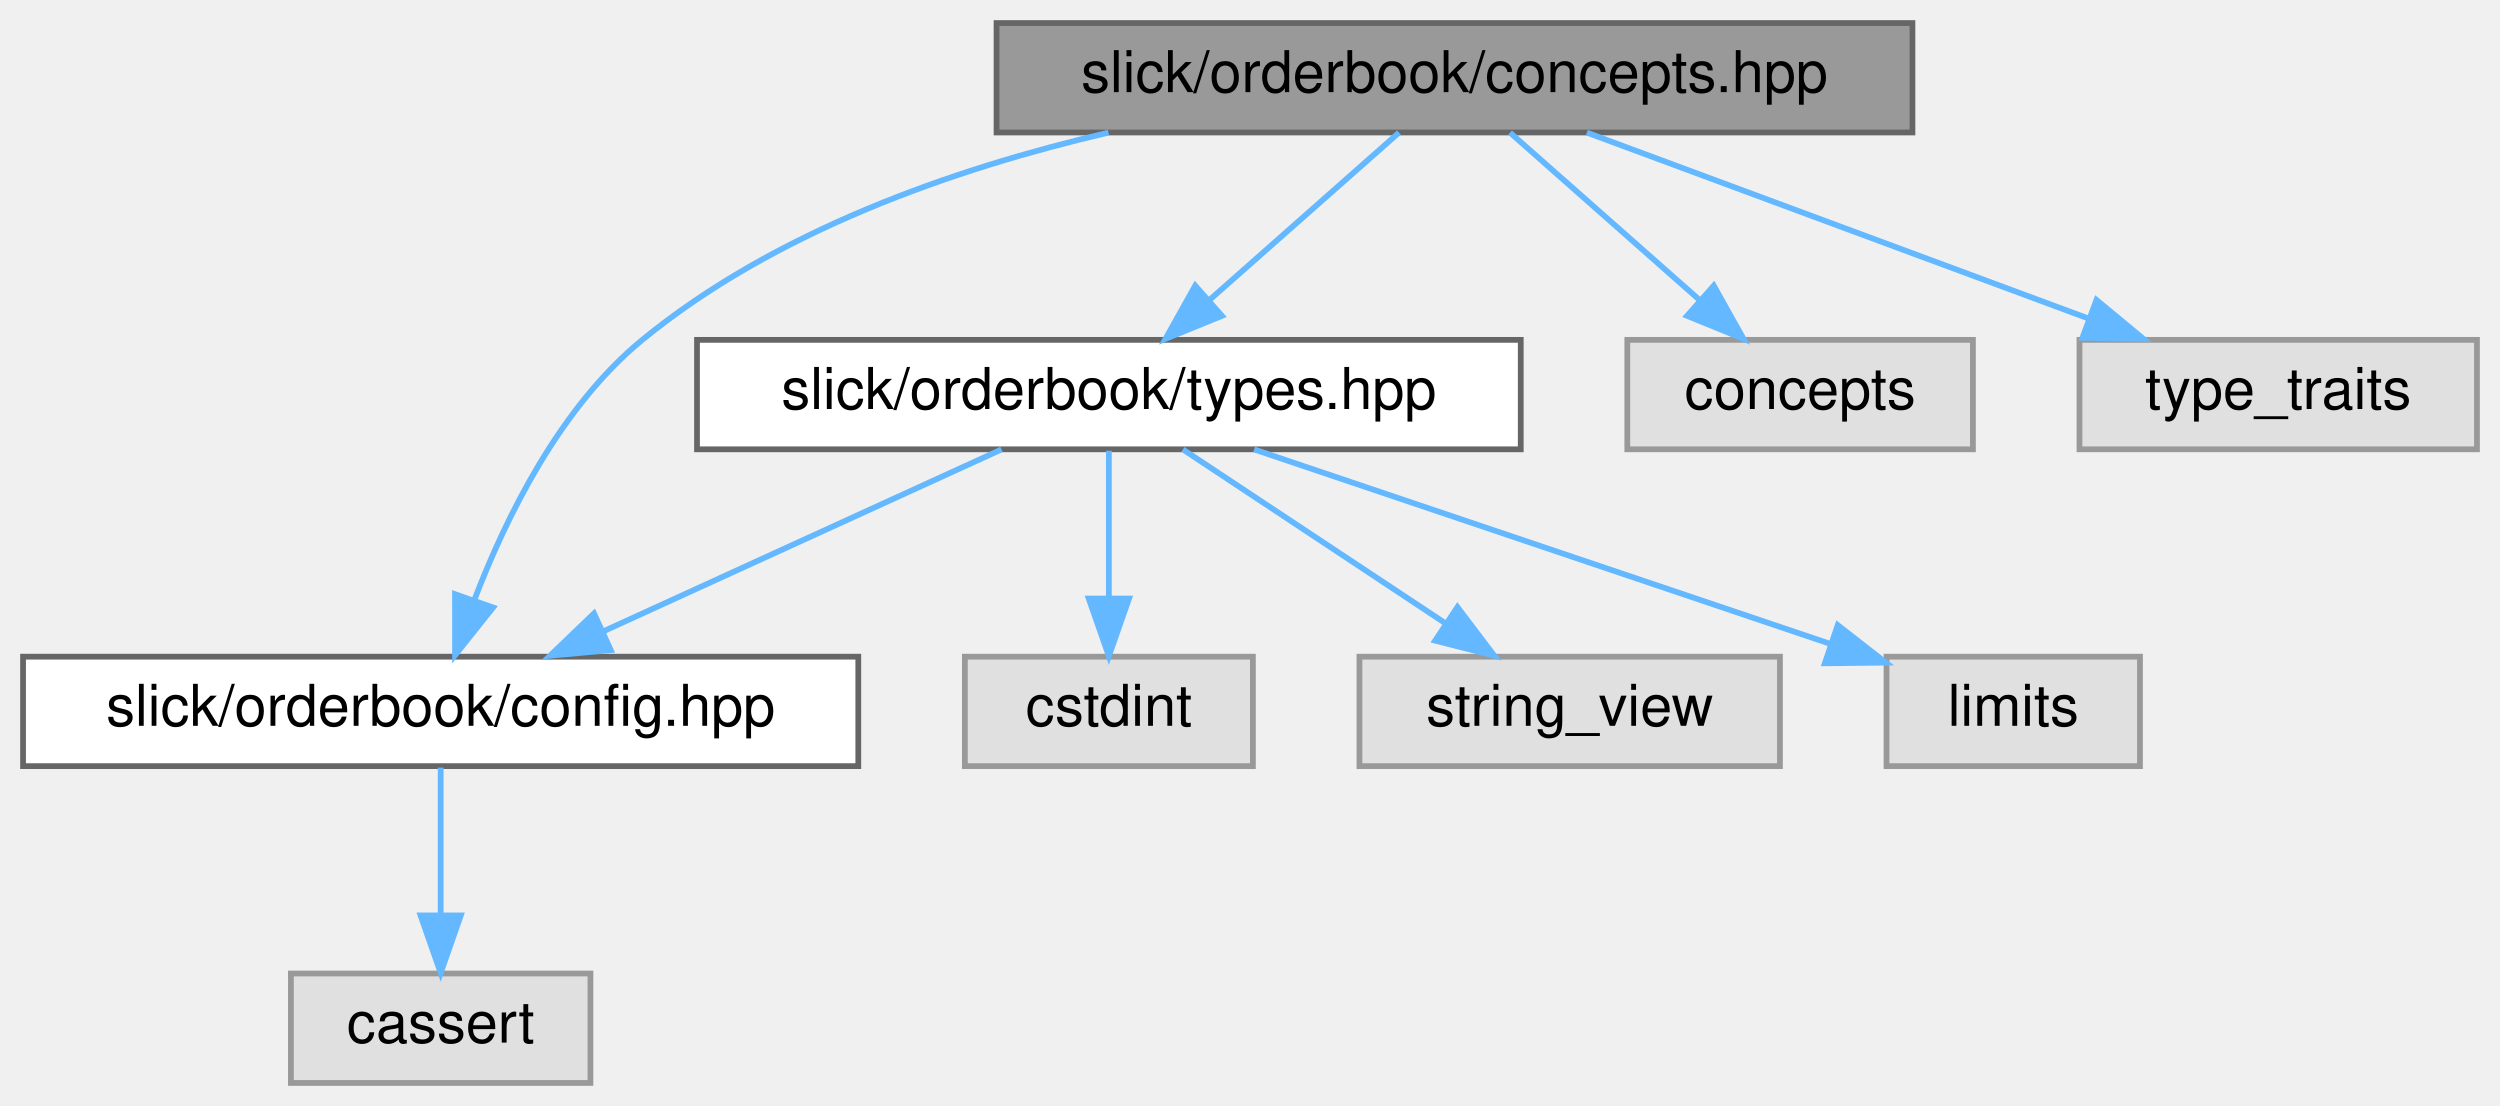
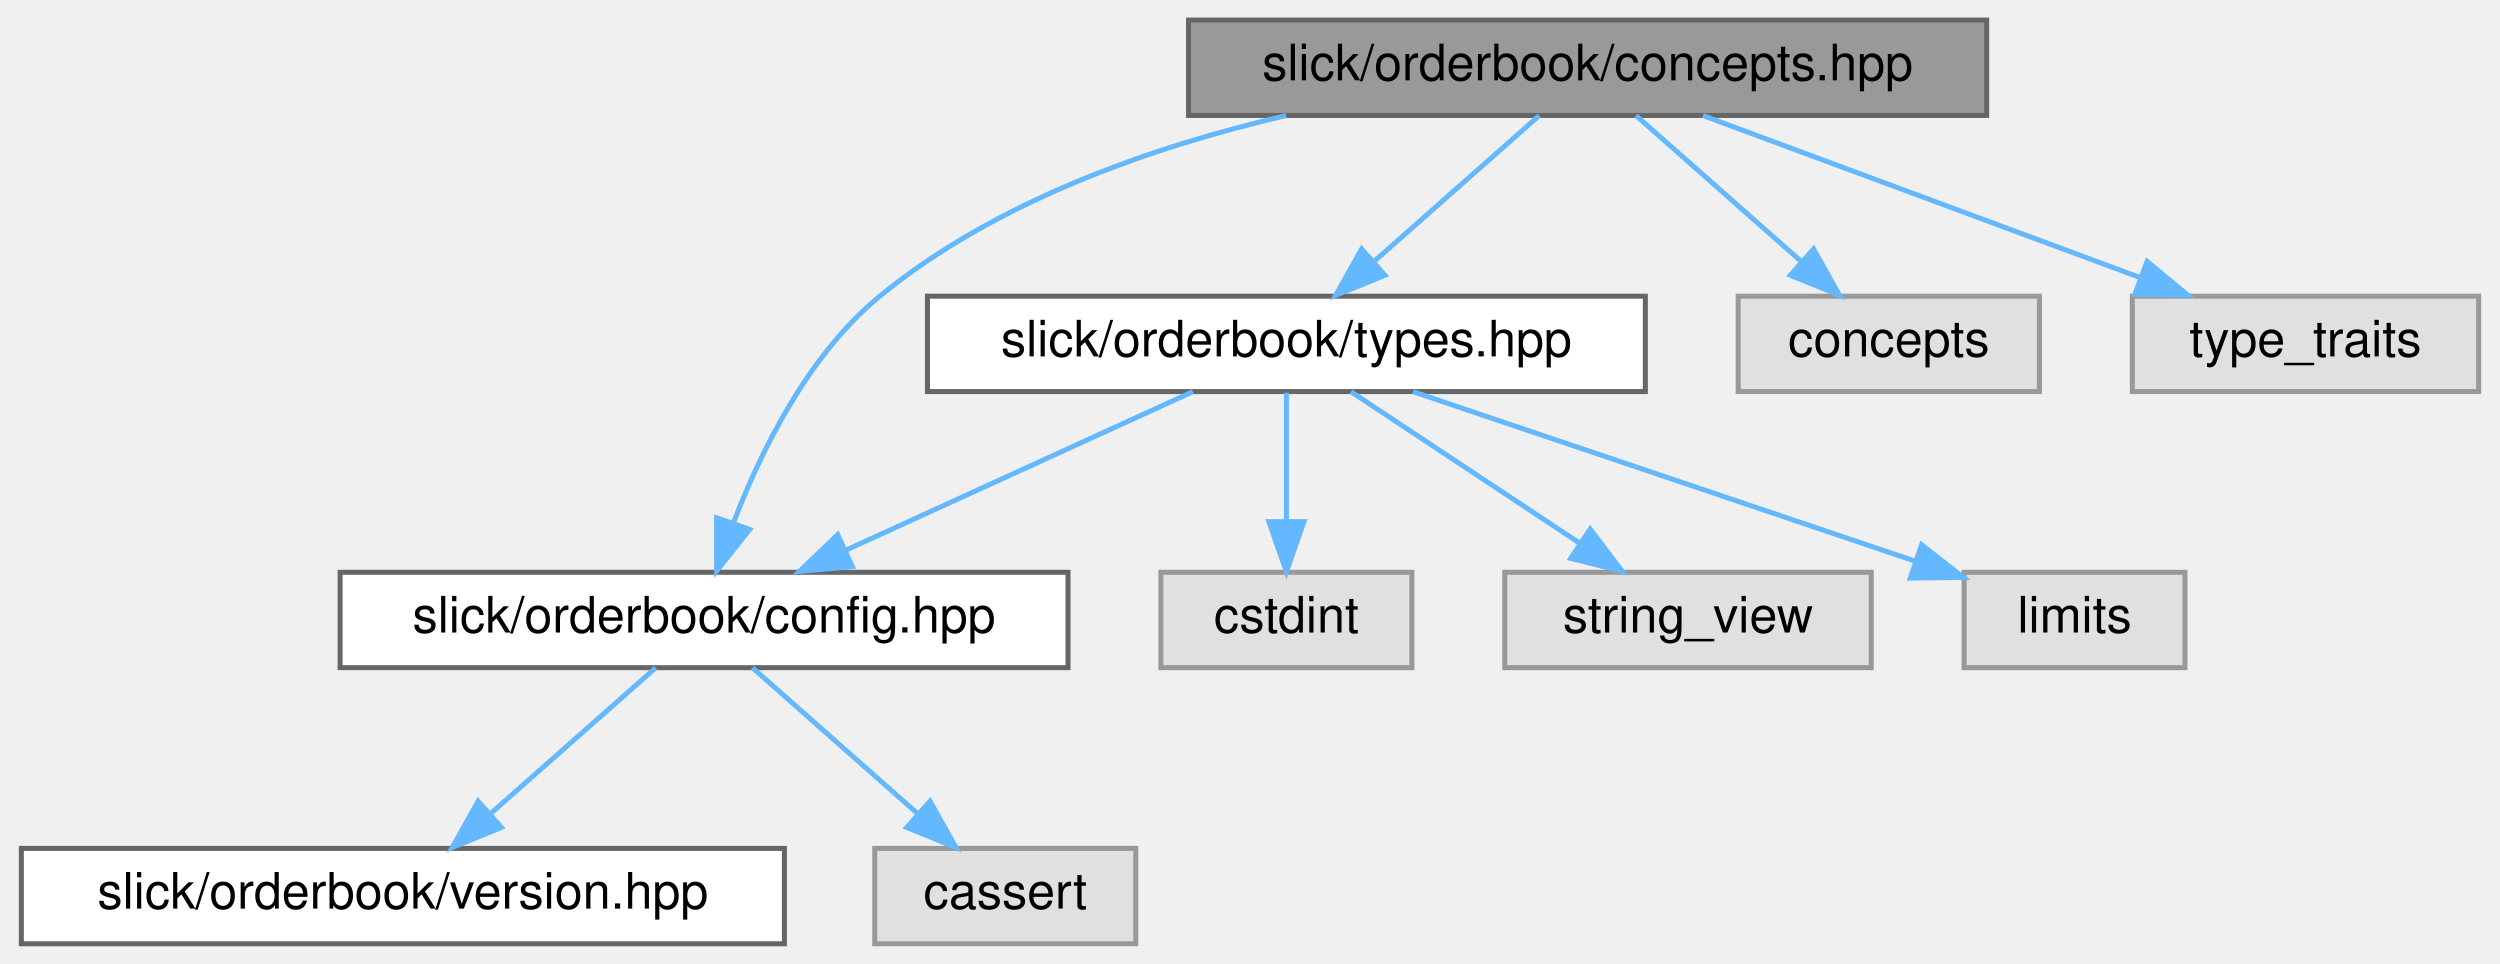
- <svg xmlns="http://www.w3.org/2000/svg" xmlns:xlink="http://www.w3.org/1999/xlink" width="434pt" height="192pt" viewBox="0.00 0.00 434.00 192.00">
+ <svg xmlns="http://www.w3.org/2000/svg" xmlns:xlink="http://www.w3.org/1999/xlink" width="498pt" height="192pt" viewBox="0.00 0.00 497.50 192.00">
  <g id="graph0" class="graph" transform="scale(1 1) rotate(0) translate(4 188)">
    <g id="Node000001" class="node">
      <g id="a_Node000001">
        <a xlink:title=" ">
-           <polygon fill="#999999" stroke="#666666" points="328,-184 169,-184 169,-165 328,-165 328,-184" />
-           <text text-anchor="middle" x="248.5" y="-172" font-family="Helvetica,sans-Serif" font-size="10.00">slick/orderbook/concepts.hpp</text>
+           <polygon fill="#999999" stroke="#666666" points="391.5,-184 232.5,-184 232.5,-165 391.5,-165 391.5,-184" />
+           <text text-anchor="middle" x="312" y="-172" font-family="Helvetica,sans-Serif" font-size="10.00">slick/orderbook/concepts.hpp</text>
        </a>
      </g>
    </g>
    <g id="Node000002" class="node">
      <g id="a_Node000002">
        <a xlink:href="config_8hpp.html" target="_top" xlink:title=" ">
-           <polygon fill="white" stroke="#666666" points="145,-74 0,-74 0,-55 145,-55 145,-74" />
-           <text text-anchor="middle" x="72.5" y="-62" font-family="Helvetica,sans-Serif" font-size="10.00">slick/orderbook/config.hpp</text>
+           <polygon fill="white" stroke="#666666" points="208.5,-74 63.5,-74 63.5,-55 208.5,-55 208.5,-74" />
+           <text text-anchor="middle" x="136" y="-62" font-family="Helvetica,sans-Serif" font-size="10.00">slick/orderbook/config.hpp</text>
        </a>
      </g>
    </g>
    <g id="edge1_Node000001_Node000002" class="edge">
      <g id="a_edge1_Node000001_Node000002">
        <a xlink:title=" ">
-           <path fill="none" stroke="#63b8ff" d="M188.43,-164.98C161.38,-158.68 130.43,-147.79 107.5,-129 93.22,-117.3 83.82,-98.17 78.39,-83.96" />
-           <polygon fill="#63b8ff" stroke="#63b8ff" points="81.6,-82.54 75,-74.26 74.99,-84.85 81.6,-82.54" />
+           <path fill="none" stroke="#63b8ff" d="M251.93,-164.98C224.88,-158.68 193.93,-147.79 171,-129 156.72,-117.3 147.32,-98.17 141.89,-83.96" />
+           <polygon fill="#63b8ff" stroke="#63b8ff" points="145.1,-82.54 138.5,-74.26 138.49,-84.85 145.1,-82.54" />
+         </a>
+       </g>
+     </g>
+     <g id="Node000005" class="node">
+       <g id="a_Node000005">
+         <a xlink:href="types_8hpp.html" target="_top" xlink:title=" ">
+           <polygon fill="white" stroke="#666666" points="323.5,-129 180.5,-129 180.5,-110 323.5,-110 323.5,-129" />
+           <text text-anchor="middle" x="252" y="-117" font-family="Helvetica,sans-Serif" font-size="10.00">slick/orderbook/types.hpp</text>
+         </a>
+       </g>
+     </g>
+     <g id="edge4_Node000001_Node000005" class="edge">
+       <g id="a_edge4_Node000001_Node000005">
+         <a xlink:title=" ">
+           <path fill="none" stroke="#63b8ff" d="M302.36,-164.98C293.49,-157.15 280.13,-145.34 269.39,-135.86" />
+           <polygon fill="#63b8ff" stroke="#63b8ff" points="271.63,-133.17 261.82,-129.17 266.99,-138.41 271.63,-133.17" />
+         </a>
+       </g>
+     </g>
+     <g id="Node000009" class="node">
+       <g id="a_Node000009">
+         <a xlink:title=" ">
+           <polygon fill="#e0e0e0" stroke="#999999" points="402,-129 342,-129 342,-110 402,-110 402,-129" />
+           <text text-anchor="middle" x="372" y="-117" font-family="Helvetica,sans-Serif" font-size="10.00">concepts</text>
+         </a>
+       </g>
+     </g>
+     <g id="edge9_Node000001_Node000009" class="edge">
+       <g id="a_edge9_Node000001_Node000009">
+         <a xlink:title=" ">
+           <path fill="none" stroke="#63b8ff" d="M321.64,-164.98C330.51,-157.15 343.87,-145.34 354.61,-135.86" />
+           <polygon fill="#63b8ff" stroke="#63b8ff" points="357.01,-138.41 362.18,-129.17 352.37,-133.17 357.01,-138.41" />
+         </a>
+       </g>
+     </g>
+     <g id="Node000010" class="node">
+       <g id="a_Node000010">
+         <a xlink:title=" ">
+           <polygon fill="#e0e0e0" stroke="#999999" points="489.5,-129 420.5,-129 420.5,-110 489.5,-110 489.5,-129" />
+           <text text-anchor="middle" x="455" y="-117" font-family="Helvetica,sans-Serif" font-size="10.00">type_traits</text>
+         </a>
+       </g>
+     </g>
+     <g id="edge10_Node000001_Node000010" class="edge">
+       <g id="a_edge10_Node000001_Node000010">
+         <a xlink:title=" ">
+           <path fill="none" stroke="#63b8ff" d="M334.98,-164.98C358.5,-156.27 395.29,-142.63 421.94,-132.75" />
+           <polygon fill="#63b8ff" stroke="#63b8ff" points="423.45,-135.93 431.61,-129.17 421.01,-129.36 423.45,-135.93" />
+         </a>
+       </g>
+     </g>
+     <g id="Node000003" class="node">
+       <g id="a_Node000003">
+         <a xlink:href="version_8hpp.html" target="_top" xlink:title=" ">
+           <polygon fill="white" stroke="#666666" points="152,-19 0,-19 0,0 152,0 152,-19" />
+           <text text-anchor="middle" x="76" y="-7" font-family="Helvetica,sans-Serif" font-size="10.00">slick/orderbook/version.hpp</text>
+         </a>
+       </g>
+     </g>
+     <g id="edge2_Node000002_Node000003" class="edge">
+       <g id="a_edge2_Node000002_Node000003">
+         <a xlink:title=" ">
+           <path fill="none" stroke="#63b8ff" d="M126.36,-54.98C117.49,-47.15 104.13,-35.34 93.39,-25.86" />
+           <polygon fill="#63b8ff" stroke="#63b8ff" points="95.63,-23.17 85.82,-19.17 90.99,-28.41 95.63,-23.17" />
        </a>
      </g>
    </g>
    <g id="Node000004" class="node">
      <g id="a_Node000004">
-         <a xlink:href="types_8hpp.html" target="_top" xlink:title=" ">
-           <polygon fill="white" stroke="#666666" points="260,-129 117,-129 117,-110 260,-110 260,-129" />
-           <text text-anchor="middle" x="188.5" y="-117" font-family="Helvetica,sans-Serif" font-size="10.00">slick/orderbook/types.hpp</text>
+         <a xlink:title=" ">
+           <polygon fill="#e0e0e0" stroke="#999999" points="222,-19 170,-19 170,0 222,0 222,-19" />
+           <text text-anchor="middle" x="196" y="-7" font-family="Helvetica,sans-Serif" font-size="10.00">cassert</text>
        </a>
      </g>
    </g>
-     <g id="edge3_Node000001_Node000004" class="edge">
-       <g id="a_edge3_Node000001_Node000004">
+     <g id="edge3_Node000002_Node000004" class="edge">
+       <g id="a_edge3_Node000002_Node000004">
        <a xlink:title=" ">
-           <path fill="none" stroke="#63b8ff" d="M238.86,-164.98C229.99,-157.15 216.63,-145.34 205.89,-135.86" />
-           <polygon fill="#63b8ff" stroke="#63b8ff" points="208.13,-133.17 198.32,-129.17 203.49,-138.41 208.13,-133.17" />
+           <path fill="none" stroke="#63b8ff" d="M145.64,-54.98C154.51,-47.15 167.87,-35.34 178.61,-25.86" />
+           <polygon fill="#63b8ff" stroke="#63b8ff" points="181.01,-28.41 186.18,-19.17 176.37,-23.17 181.01,-28.41" />
+         </a>
+       </g>
+     </g>
+     <g id="edge5_Node000005_Node000002" class="edge">
+       <g id="a_edge5_Node000005_Node000002">
+         <a xlink:title=" ">
+           <path fill="none" stroke="#63b8ff" d="M233.36,-109.98C214.7,-101.46 185.75,-88.23 164.26,-78.41" />
+           <polygon fill="#63b8ff" stroke="#63b8ff" points="165.53,-75.14 154.98,-74.17 162.62,-81.51 165.53,-75.14" />
+         </a>
+       </g>
+     </g>
+     <g id="Node000006" class="node">
+       <g id="a_Node000006">
+         <a xlink:title=" ">
+           <polygon fill="#e0e0e0" stroke="#999999" points="277,-74 227,-74 227,-55 277,-55 277,-74" />
+           <text text-anchor="middle" x="252" y="-62" font-family="Helvetica,sans-Serif" font-size="10.00">cstdint</text>
+         </a>
+       </g>
+     </g>
+     <g id="edge6_Node000005_Node000006" class="edge">
+       <g id="a_edge6_Node000005_Node000006">
+         <a xlink:title=" ">
+           <path fill="none" stroke="#63b8ff" d="M252,-109.75C252,-102.8 252,-92.85 252,-84.13" />
+           <polygon fill="#63b8ff" stroke="#63b8ff" points="255.5,-84.09 252,-74.09 248.5,-84.09 255.5,-84.09" />
+         </a>
+       </g>
+     </g>
+     <g id="Node000007" class="node">
+       <g id="a_Node000007">
+         <a xlink:title=" ">
+           <polygon fill="#e0e0e0" stroke="#999999" points="368.5,-74 295.5,-74 295.5,-55 368.5,-55 368.5,-74" />
+           <text text-anchor="middle" x="332" y="-62" font-family="Helvetica,sans-Serif" font-size="10.00">string_view</text>
+         </a>
+       </g>
+     </g>
+     <g id="edge7_Node000005_Node000007" class="edge">
+       <g id="a_edge7_Node000005_Node000007">
+         <a xlink:title=" ">
+           <path fill="none" stroke="#63b8ff" d="M264.85,-109.98C277.14,-101.84 295.91,-89.41 310.48,-79.76" />
+           <polygon fill="#63b8ff" stroke="#63b8ff" points="312.51,-82.61 318.91,-74.17 308.64,-76.78 312.51,-82.61" />
        </a>
      </g>
    </g>
    <g id="Node000008" class="node">
      <g id="a_Node000008">
        <a xlink:title=" ">
-           <polygon fill="#e0e0e0" stroke="#999999" points="338.5,-129 278.5,-129 278.5,-110 338.5,-110 338.5,-129" />
-           <text text-anchor="middle" x="308.5" y="-117" font-family="Helvetica,sans-Serif" font-size="10.00">concepts</text>
+           <polygon fill="#e0e0e0" stroke="#999999" points="431,-74 387,-74 387,-55 431,-55 431,-74" />
+           <text text-anchor="middle" x="409" y="-62" font-family="Helvetica,sans-Serif" font-size="10.00">limits</text>
        </a>
      </g>
    </g>
-     <g id="edge8_Node000001_Node000008" class="edge">
-       <g id="a_edge8_Node000001_Node000008">
+     <g id="edge8_Node000005_Node000008" class="edge">
+       <g id="a_edge8_Node000005_Node000008">
        <a xlink:title=" ">
-           <path fill="none" stroke="#63b8ff" d="M258.14,-164.98C267.01,-157.15 280.37,-145.34 291.11,-135.86" />
-           <polygon fill="#63b8ff" stroke="#63b8ff" points="293.51,-138.41 298.68,-129.17 288.87,-133.17 293.51,-138.41" />
-         </a>
-       </g>
-     </g>
-     <g id="Node000009" class="node">
-       <g id="a_Node000009">
-         <a xlink:title=" ">
-           <polygon fill="#e0e0e0" stroke="#999999" points="426,-129 357,-129 357,-110 426,-110 426,-129" />
-           <text text-anchor="middle" x="391.5" y="-117" font-family="Helvetica,sans-Serif" font-size="10.00">type_traits</text>
-         </a>
-       </g>
-     </g>
-     <g id="edge9_Node000001_Node000009" class="edge">
-       <g id="a_edge9_Node000001_Node000009">
-         <a xlink:title=" ">
-           <path fill="none" stroke="#63b8ff" d="M271.48,-164.98C295,-156.27 331.79,-142.63 358.44,-132.75" />
-           <polygon fill="#63b8ff" stroke="#63b8ff" points="359.95,-135.93 368.11,-129.17 357.51,-129.36 359.95,-135.93" />
-         </a>
-       </g>
-     </g>
-     <g id="Node000003" class="node">
-       <g id="a_Node000003">
-         <a xlink:title=" ">
-           <polygon fill="#e0e0e0" stroke="#999999" points="98.5,-19 46.5,-19 46.5,0 98.5,0 98.5,-19" />
-           <text text-anchor="middle" x="72.5" y="-7" font-family="Helvetica,sans-Serif" font-size="10.00">cassert</text>
-         </a>
-       </g>
-     </g>
-     <g id="edge2_Node000002_Node000003" class="edge">
-       <g id="a_edge2_Node000002_Node000003">
-         <a xlink:title=" ">
-           <path fill="none" stroke="#63b8ff" d="M72.5,-54.75C72.5,-47.8 72.5,-37.85 72.5,-29.13" />
-           <polygon fill="#63b8ff" stroke="#63b8ff" points="76,-29.09 72.5,-19.09 69,-29.09 76,-29.09" />
-         </a>
-       </g>
-     </g>
-     <g id="edge4_Node000004_Node000002" class="edge">
-       <g id="a_edge4_Node000004_Node000002">
-         <a xlink:title=" ">
-           <path fill="none" stroke="#63b8ff" d="M169.86,-109.98C151.2,-101.46 122.25,-88.23 100.76,-78.41" />
-           <polygon fill="#63b8ff" stroke="#63b8ff" points="102.03,-75.14 91.48,-74.17 99.12,-81.51 102.03,-75.14" />
-         </a>
-       </g>
-     </g>
-     <g id="Node000005" class="node">
-       <g id="a_Node000005">
-         <a xlink:title=" ">
-           <polygon fill="#e0e0e0" stroke="#999999" points="213.5,-74 163.5,-74 163.5,-55 213.5,-55 213.5,-74" />
-           <text text-anchor="middle" x="188.5" y="-62" font-family="Helvetica,sans-Serif" font-size="10.00">cstdint</text>
-         </a>
-       </g>
-     </g>
-     <g id="edge5_Node000004_Node000005" class="edge">
-       <g id="a_edge5_Node000004_Node000005">
-         <a xlink:title=" ">
-           <path fill="none" stroke="#63b8ff" d="M188.5,-109.75C188.5,-102.8 188.5,-92.85 188.5,-84.13" />
-           <polygon fill="#63b8ff" stroke="#63b8ff" points="192,-84.09 188.5,-74.09 185,-84.09 192,-84.09" />
-         </a>
-       </g>
-     </g>
-     <g id="Node000006" class="node">
-       <g id="a_Node000006">
-         <a xlink:title=" ">
-           <polygon fill="#e0e0e0" stroke="#999999" points="305,-74 232,-74 232,-55 305,-55 305,-74" />
-           <text text-anchor="middle" x="268.5" y="-62" font-family="Helvetica,sans-Serif" font-size="10.00">string_view</text>
-         </a>
-       </g>
-     </g>
-     <g id="edge6_Node000004_Node000006" class="edge">
-       <g id="a_edge6_Node000004_Node000006">
-         <a xlink:title=" ">
-           <path fill="none" stroke="#63b8ff" d="M201.35,-109.98C213.64,-101.84 232.41,-89.41 246.98,-79.76" />
-           <polygon fill="#63b8ff" stroke="#63b8ff" points="249.01,-82.61 255.41,-74.17 245.14,-76.78 249.01,-82.61" />
-         </a>
-       </g>
-     </g>
-     <g id="Node000007" class="node">
-       <g id="a_Node000007">
-         <a xlink:title=" ">
-           <polygon fill="#e0e0e0" stroke="#999999" points="367.5,-74 323.5,-74 323.5,-55 367.5,-55 367.5,-74" />
-           <text text-anchor="middle" x="345.5" y="-62" font-family="Helvetica,sans-Serif" font-size="10.00">limits</text>
-         </a>
-       </g>
-     </g>
-     <g id="edge7_Node000004_Node000007" class="edge">
-       <g id="a_edge7_Node000004_Node000007">
-         <a xlink:title=" ">
-           <path fill="none" stroke="#63b8ff" d="M213.72,-109.98C240.86,-100.82 284.09,-86.23 313.57,-76.28" />
-           <polygon fill="#63b8ff" stroke="#63b8ff" points="315.03,-79.48 323.38,-72.97 312.79,-72.85 315.03,-79.48" />
+           <path fill="none" stroke="#63b8ff" d="M277.22,-109.98C304.36,-100.82 347.59,-86.23 377.07,-76.28" />
+           <polygon fill="#63b8ff" stroke="#63b8ff" points="378.53,-79.48 386.88,-72.97 376.29,-72.85 378.53,-79.48" />
        </a>
      </g>
    </g>
  </g>
</svg>
